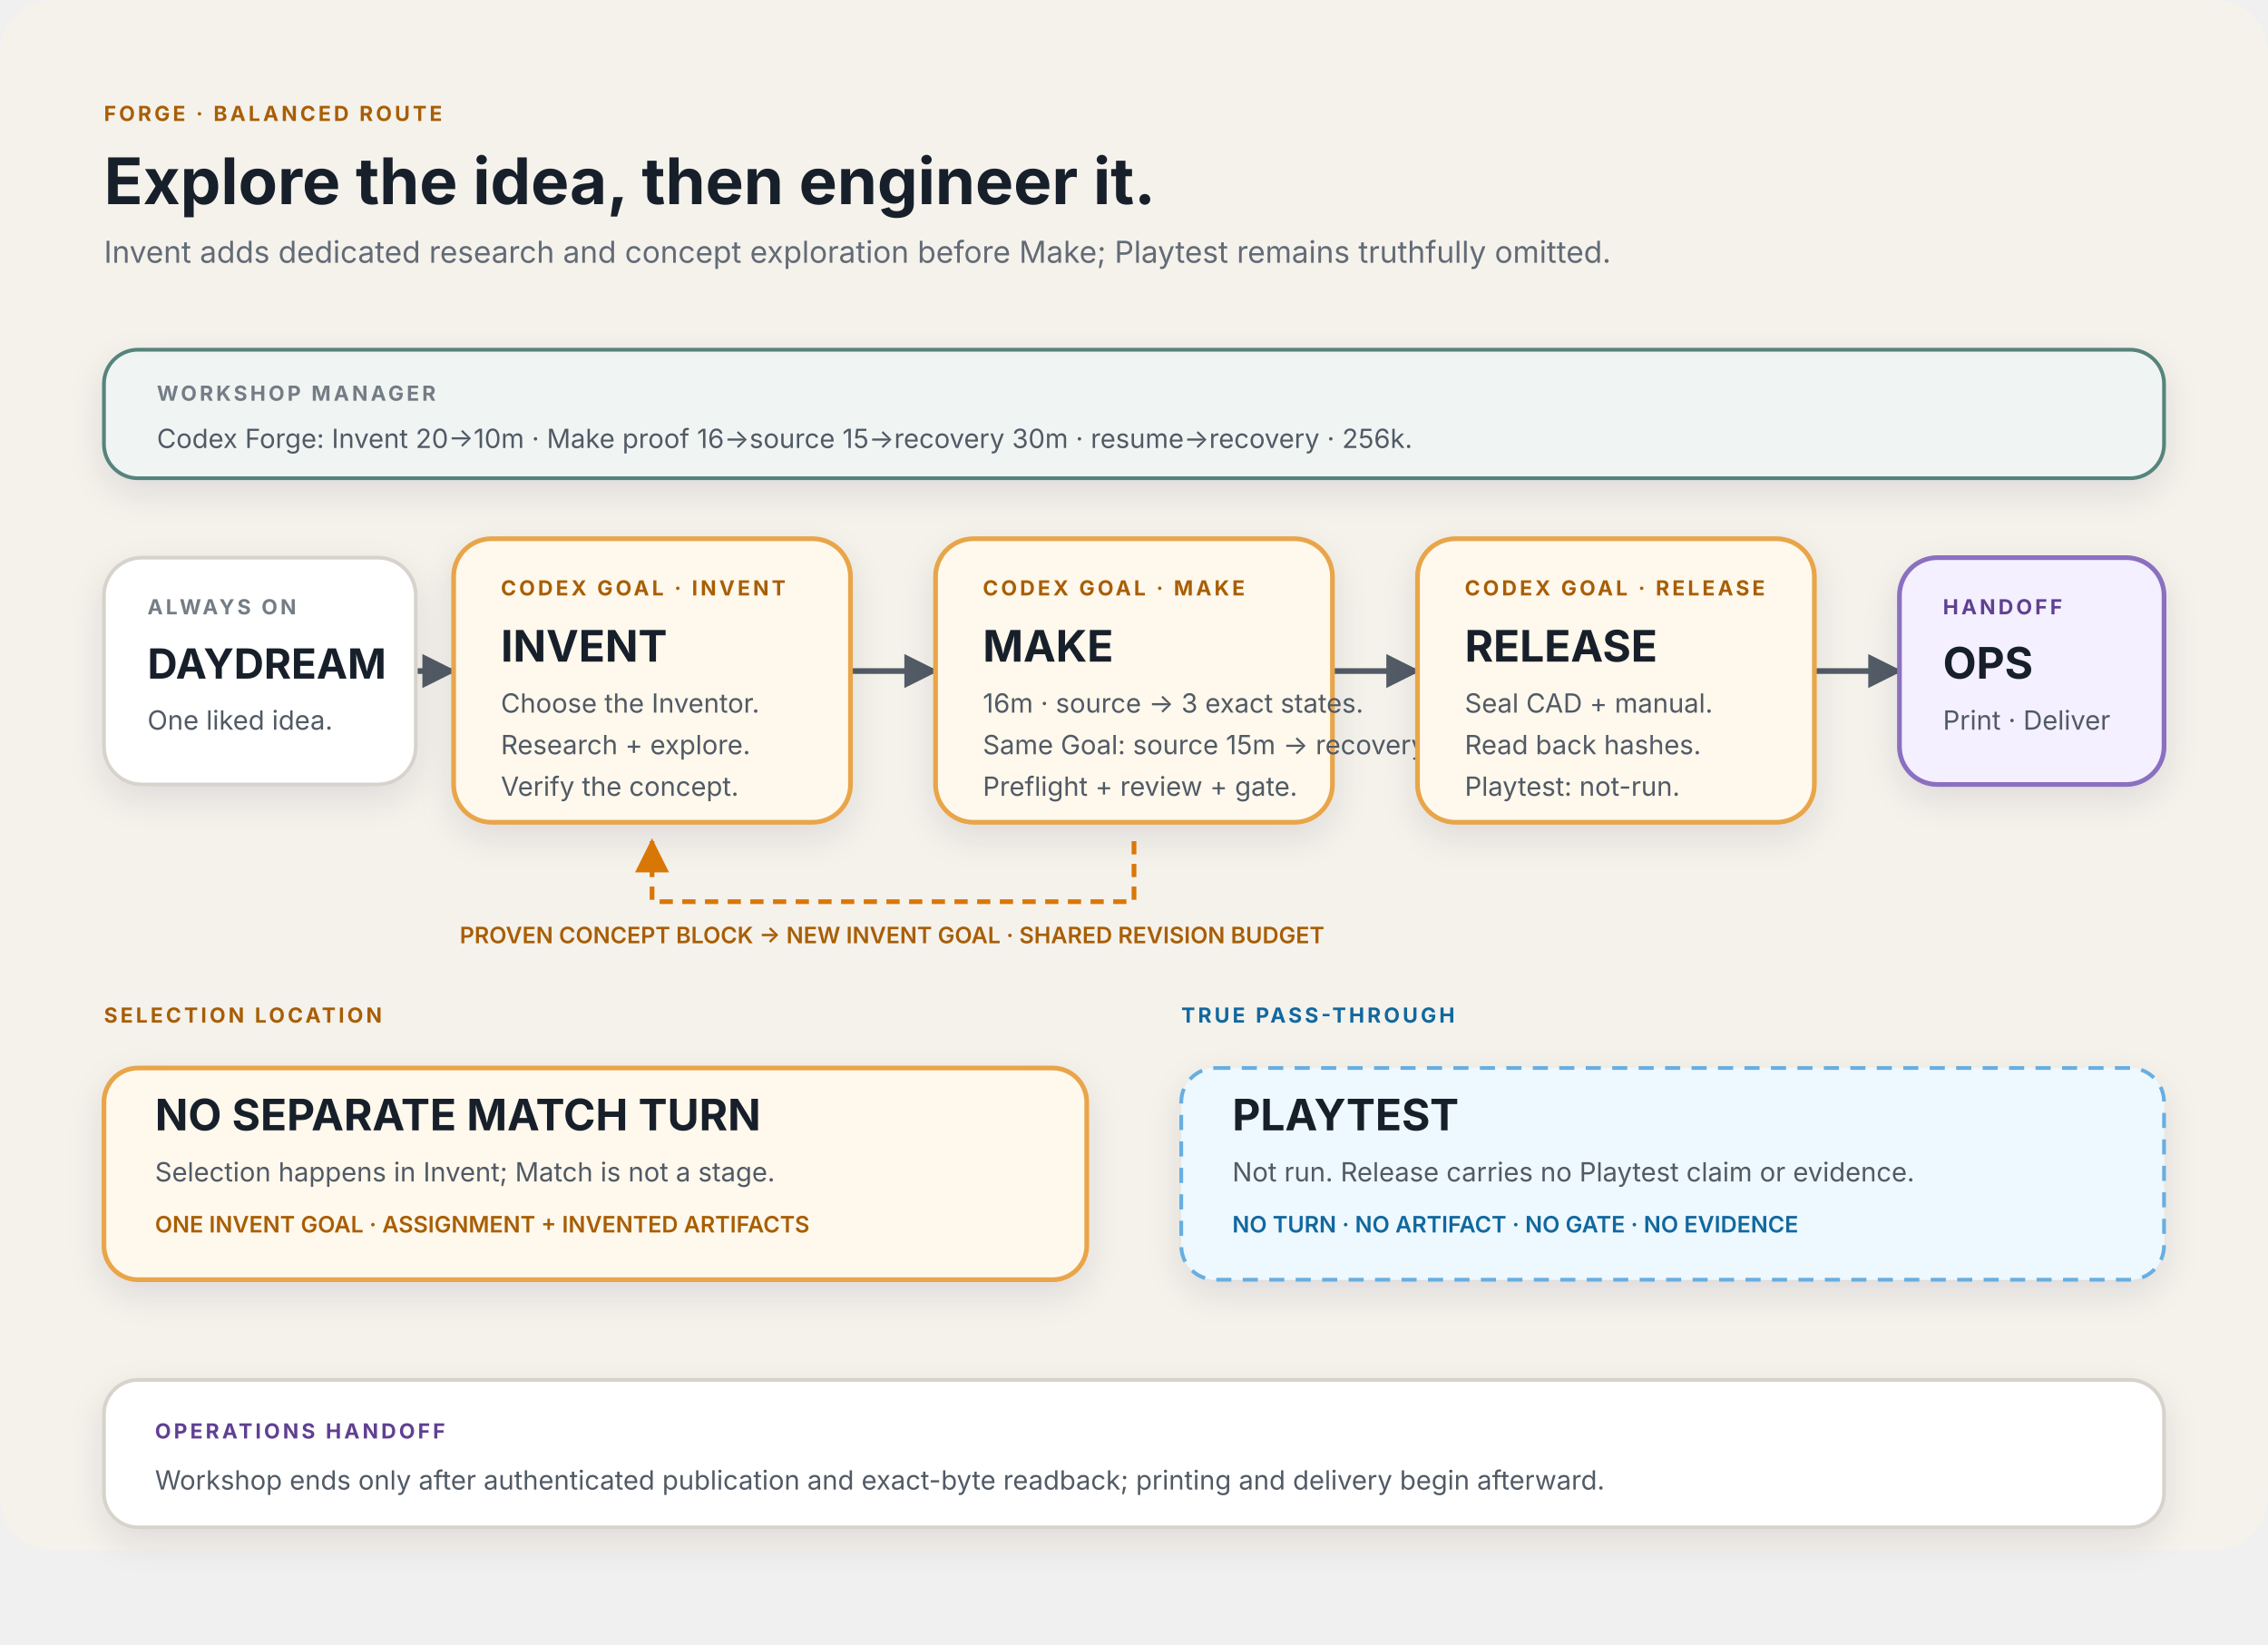
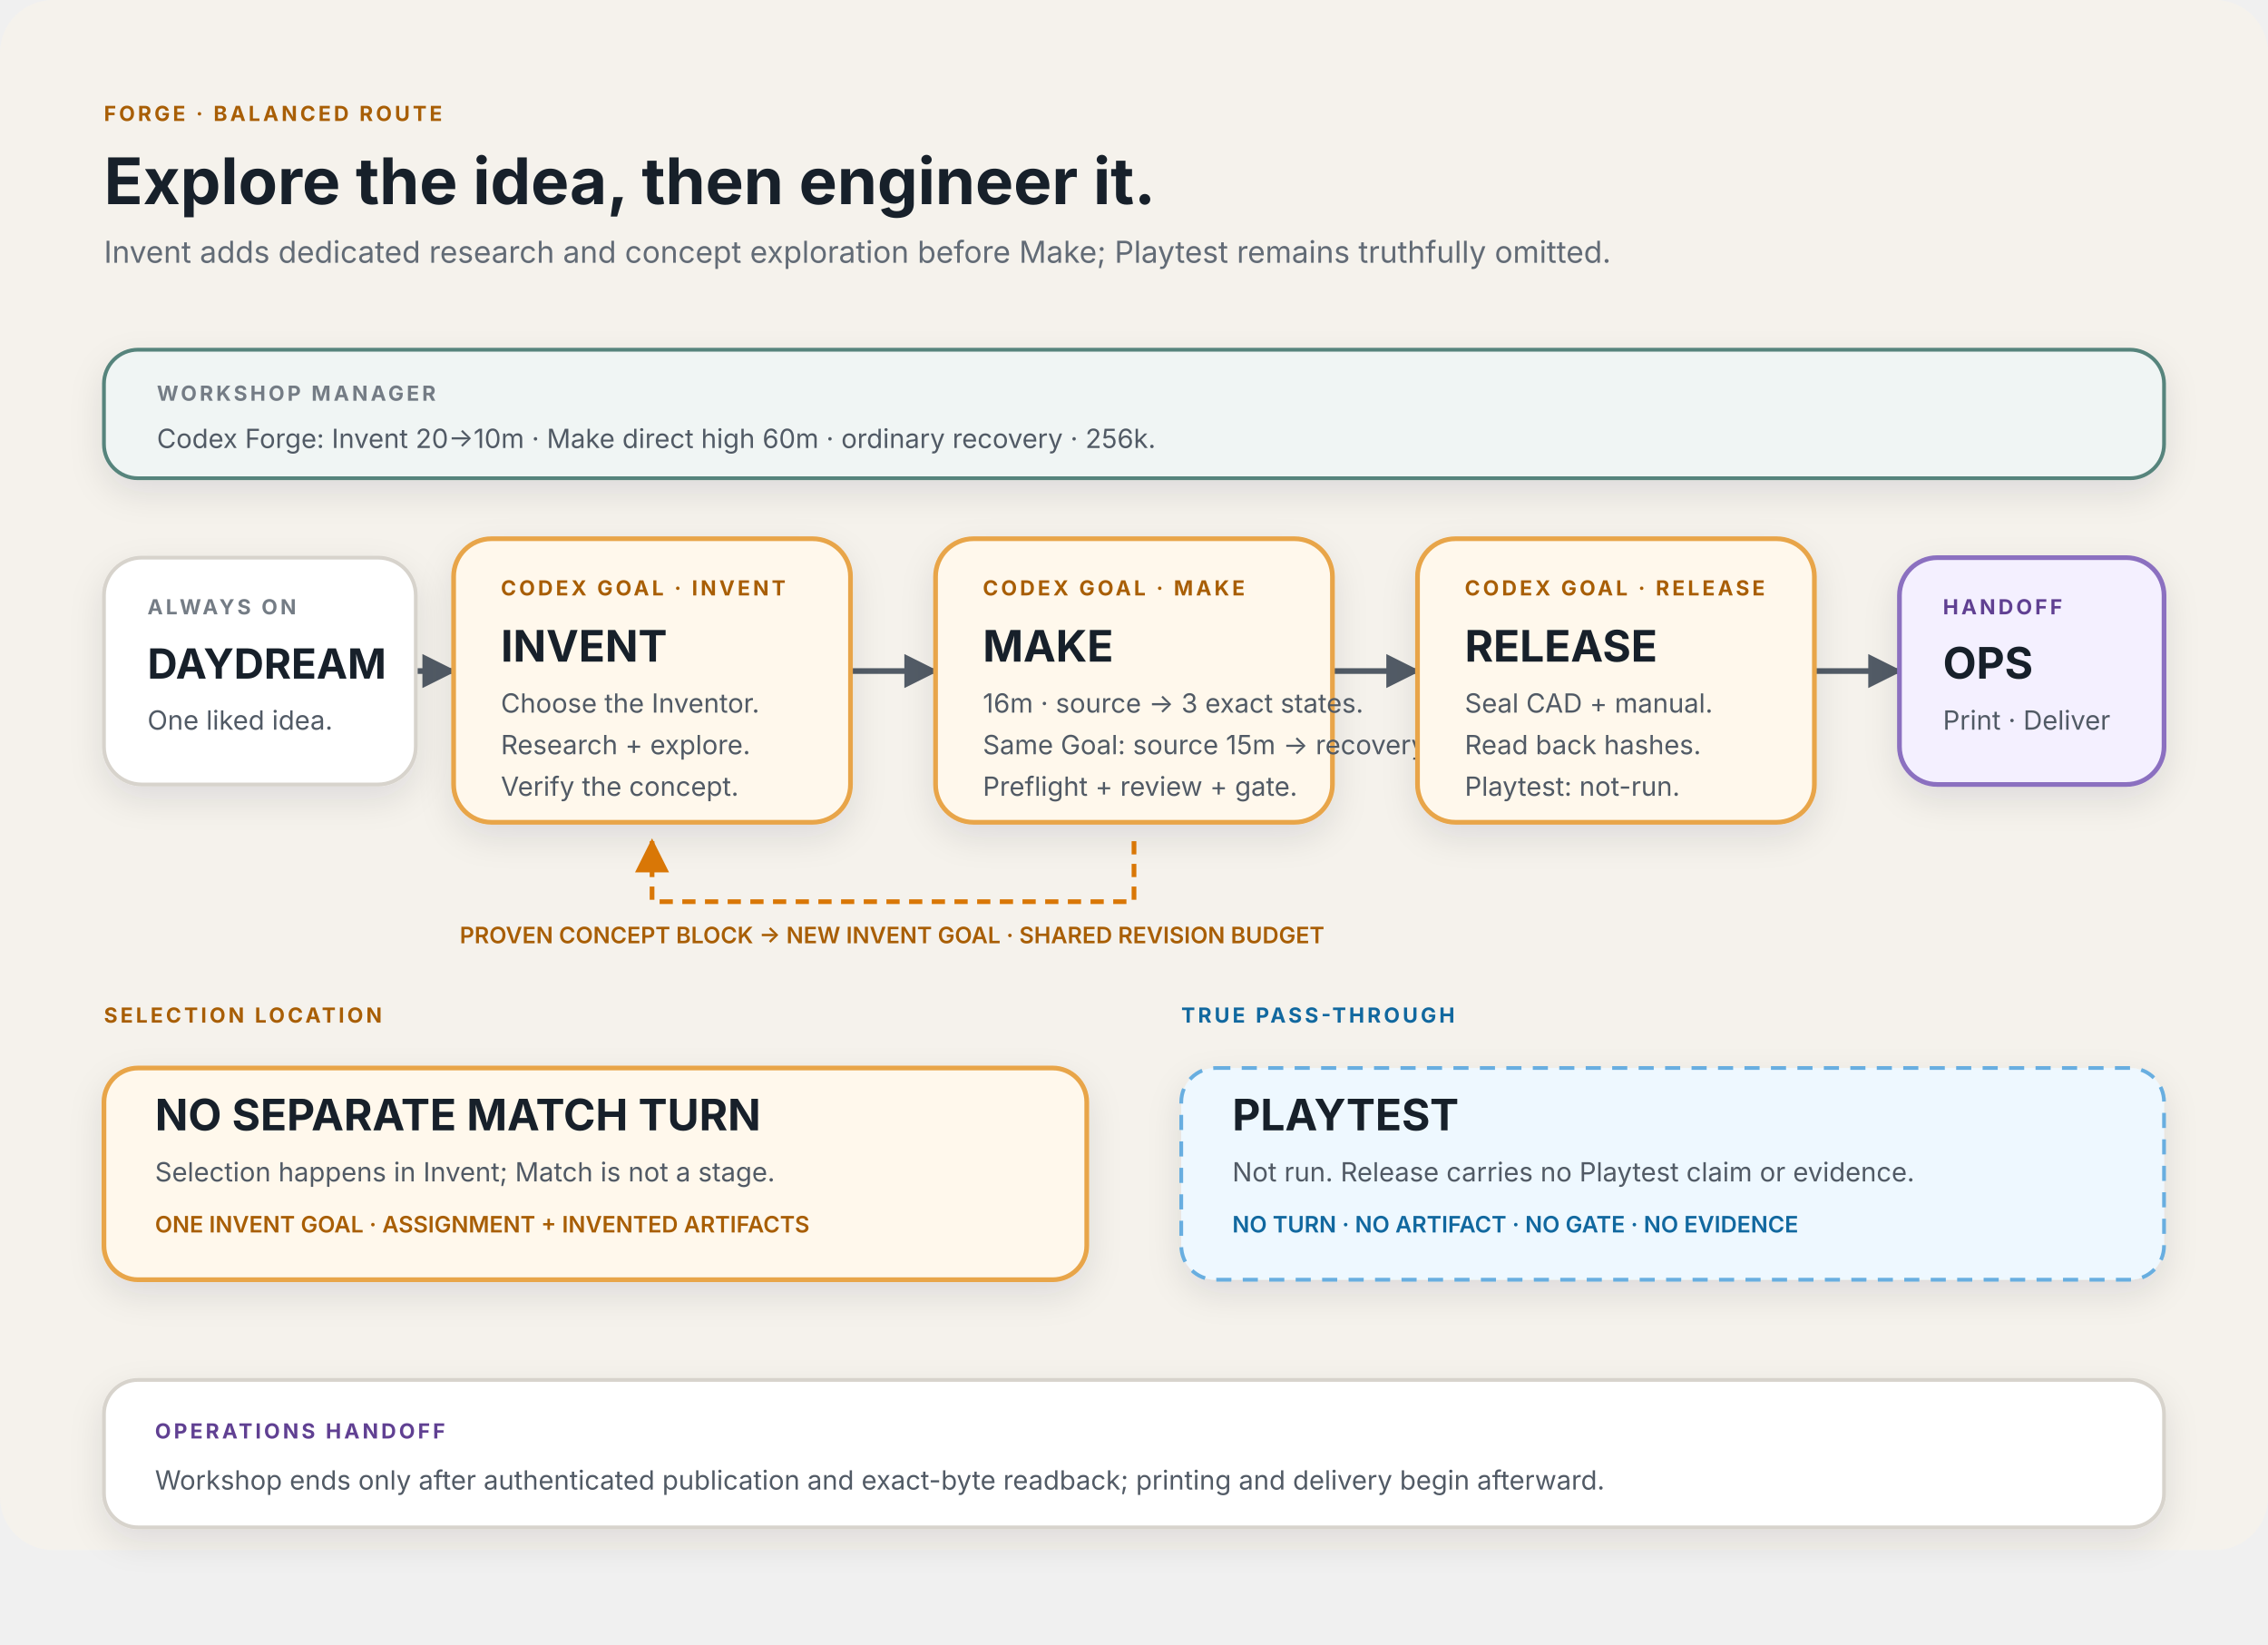
<svg xmlns="http://www.w3.org/2000/svg" viewBox="0 0 1200 870" role="img" aria-labelledby="title description">
  <defs>
    <filter id="shadow" x="-20%" y="-25%" width="140%" height="170%">
      <feDropShadow dx="0" dy="7" stdDeviation="9" flood-color="#17202a" flood-opacity="0.10" />
    </filter>
    <marker id="arrow" viewBox="0 0 12 12" markerWidth="18" markerHeight="18" refX="11" refY="6" orient="auto" markerUnits="userSpaceOnUse" overflow="visible">
      <polygon points="0,0 12,6 0,12" fill="#525b66" />
    </marker>
    <marker id="arrow-repair" viewBox="0 0 12 12" markerWidth="18" markerHeight="18" refX="11" refY="6" orient="auto" markerUnits="userSpaceOnUse" overflow="visible">
      <polygon points="0,0 12,6 0,12" fill="#d97706" />
    </marker>
    <style>
      .title { font: 700 34px -apple-system, BlinkMacSystemFont, "Segoe UI", sans-serif; fill: #17202a; }
      .subtitle { font: 400 16px -apple-system, BlinkMacSystemFont, "Segoe UI", sans-serif; fill: #626b76; }
      .eyebrow { font: 700 11px -apple-system, BlinkMacSystemFont, "Segoe UI", sans-serif; letter-spacing: 1.5px; fill: #747c85; }
      .heading { font: 700 23px -apple-system, BlinkMacSystemFont, "Segoe UI", sans-serif; fill: #17202a; }
      .body { font: 400 14px -apple-system, BlinkMacSystemFont, "Segoe UI", sans-serif; fill: #515a65; }
      .small { font: 600 12px -apple-system, BlinkMacSystemFont, "Segoe UI", sans-serif; fill: #626b76; }
      .route { fill: none; stroke: #525b66; stroke-width: 3; marker-end: url(#arrow); }
      .repair { fill: none; stroke: #d97706; stroke-width: 2.5; stroke-dasharray: 7 5; marker-end: url(#arrow-repair); }
      .node { fill: #ffffff; stroke: #d7d3cc; stroke-width: 2; }
      .manager { fill: #f0f5f4; stroke: #56847c; stroke-width: 2; }
      .active { fill: #fff8ec; stroke: #e8a548; stroke-width: 2.5; }
      .skip { fill: #eef8ff; stroke: #67aee0; stroke-width: 2; stroke-dasharray: 8 6; }
      .ops { fill: #f4f0ff; stroke: #8b6fc0; stroke-width: 2.5; }
      .orange { fill: #a85e05; }
      .blue { fill: #11689f; }
      .purple { fill: #604092; }
    </style>
  </defs>
  <rect width="1200" height="820" rx="28" fill="#f5f2ec" />
  <text x="55" y="64" class="eyebrow orange">FORGE · BALANCED ROUTE</text>
  <text x="55" y="108" class="title">Explore the idea, then engineer it.</text>
  <text x="55" y="139" class="subtitle">Invent adds dedicated research and concept exploration before Make; Playtest remains truthfully omitted.</text>
  <g filter="url(#shadow)">
    <rect x="55" y="185" width="1090" height="68" rx="18" class="manager" />
  </g>
  <text x="83" y="212" class="eyebrow" fill="#376b61">WORKSHOP MANAGER</text>
-   <text x="83" y="237" class="body">Codex Forge: Invent 20→10m · Make proof 16→source 15→recovery 30m · resume→recovery · 256k.</text>
+   <text x="83" y="237" class="body">Codex Forge: Invent 20→10m · Make direct high 60m · ordinary recovery · 256k.</text>
  <path class="route" d="M 220 355 H 240" />
  <path class="route" d="M 450 355 H 495" />
  <path class="route" d="M 705 355 H 750" />
  <path class="route" d="M 960 355 H 1005" />
  <g filter="url(#shadow)">
    <rect x="55" y="295" width="165" height="120" rx="20" class="node" />
  </g>
  <text x="78" y="325" class="eyebrow">ALWAYS ON</text>
  <text x="78" y="359" class="heading" style="font-size:22px">DAYDREAM</text>
  <text x="78" y="386" class="body">One liked idea.</text>
  <g filter="url(#shadow)">
    <rect x="240" y="285" width="210" height="150" rx="20" class="active" />
  </g>
  <text x="265" y="315" class="eyebrow orange">CODEX GOAL · INVENT</text>
  <text x="265" y="350" class="heading">INVENT</text>
  <text x="265" y="377" class="body">Choose the Inventor.</text>
  <text x="265" y="399" class="body">Research + explore.</text>
  <text x="265" y="421" class="body">Verify the concept.</text>
  <g filter="url(#shadow)">
    <rect x="495" y="285" width="210" height="150" rx="20" class="active" />
  </g>
  <text x="520" y="315" class="eyebrow orange">CODEX GOAL · MAKE</text>
  <text x="520" y="350" class="heading">MAKE</text>
  <text x="520" y="377" class="body">16m · source → 3 exact states.</text>
  <text x="520" y="399" class="body">Same Goal: source 15m → recovery; resume → recovery.</text>
  <text x="520" y="421" class="body">Preflight + review + gate.</text>
  <g filter="url(#shadow)">
    <rect x="750" y="285" width="210" height="150" rx="20" class="active" />
  </g>
  <text x="775" y="315" class="eyebrow orange">CODEX GOAL · RELEASE</text>
  <text x="775" y="350" class="heading">RELEASE</text>
  <text x="775" y="377" class="body">Seal CAD + manual.</text>
  <text x="775" y="399" class="body">Read back hashes.</text>
  <text x="775" y="421" class="body">Playtest: not-run.</text>
  <g filter="url(#shadow)">
    <rect x="1005" y="295" width="140" height="120" rx="20" class="ops" />
  </g>
  <text x="1028" y="325" class="eyebrow purple">HANDOFF</text>
  <text x="1028" y="359" class="heading">OPS</text>
  <text x="1028" y="386" class="body">Print · Deliver</text>
  <path class="repair" d="M 600 445 V 477 H 345 V 445" />
  <text x="472" y="499" text-anchor="middle" class="small orange">PROVEN CONCEPT BLOCK → NEW INVENT GOAL · SHARED REVISION BUDGET</text>
  <text x="55" y="541" class="eyebrow orange">SELECTION LOCATION</text>
  <g filter="url(#shadow)">
    <rect x="55" y="565" width="520" height="112" rx="18" class="active" />
  </g>
  <text x="82" y="598" class="heading">NO SEPARATE MATCH TURN</text>
  <text x="82" y="625" class="body">Selection happens in Invent; Match is not a stage.</text>
  <text x="82" y="652" class="small orange">ONE INVENT GOAL · ASSIGNMENT + INVENTED ARTIFACTS</text>
  <text x="625" y="541" class="eyebrow blue">TRUE PASS-THROUGH</text>
  <g filter="url(#shadow)">
    <rect x="625" y="565" width="520" height="112" rx="18" class="skip" />
  </g>
  <text x="652" y="598" class="heading">PLAYTEST</text>
  <text x="652" y="625" class="body">Not run. Release carries no Playtest claim or evidence.</text>
  <text x="652" y="652" class="small blue">NO TURN · NO ARTIFACT · NO GATE · NO EVIDENCE</text>
  <g filter="url(#shadow)">
    <rect x="55" y="730" width="1090" height="78" rx="18" fill="#ffffff" stroke="#d7d3cc" stroke-width="2" />
  </g>
  <text x="82" y="761" class="eyebrow purple">OPERATIONS HANDOFF</text>
  <text x="82" y="788" class="body">Workshop ends only after authenticated publication and exact-byte readback; printing and delivery begin afterward.</text>
</svg>
